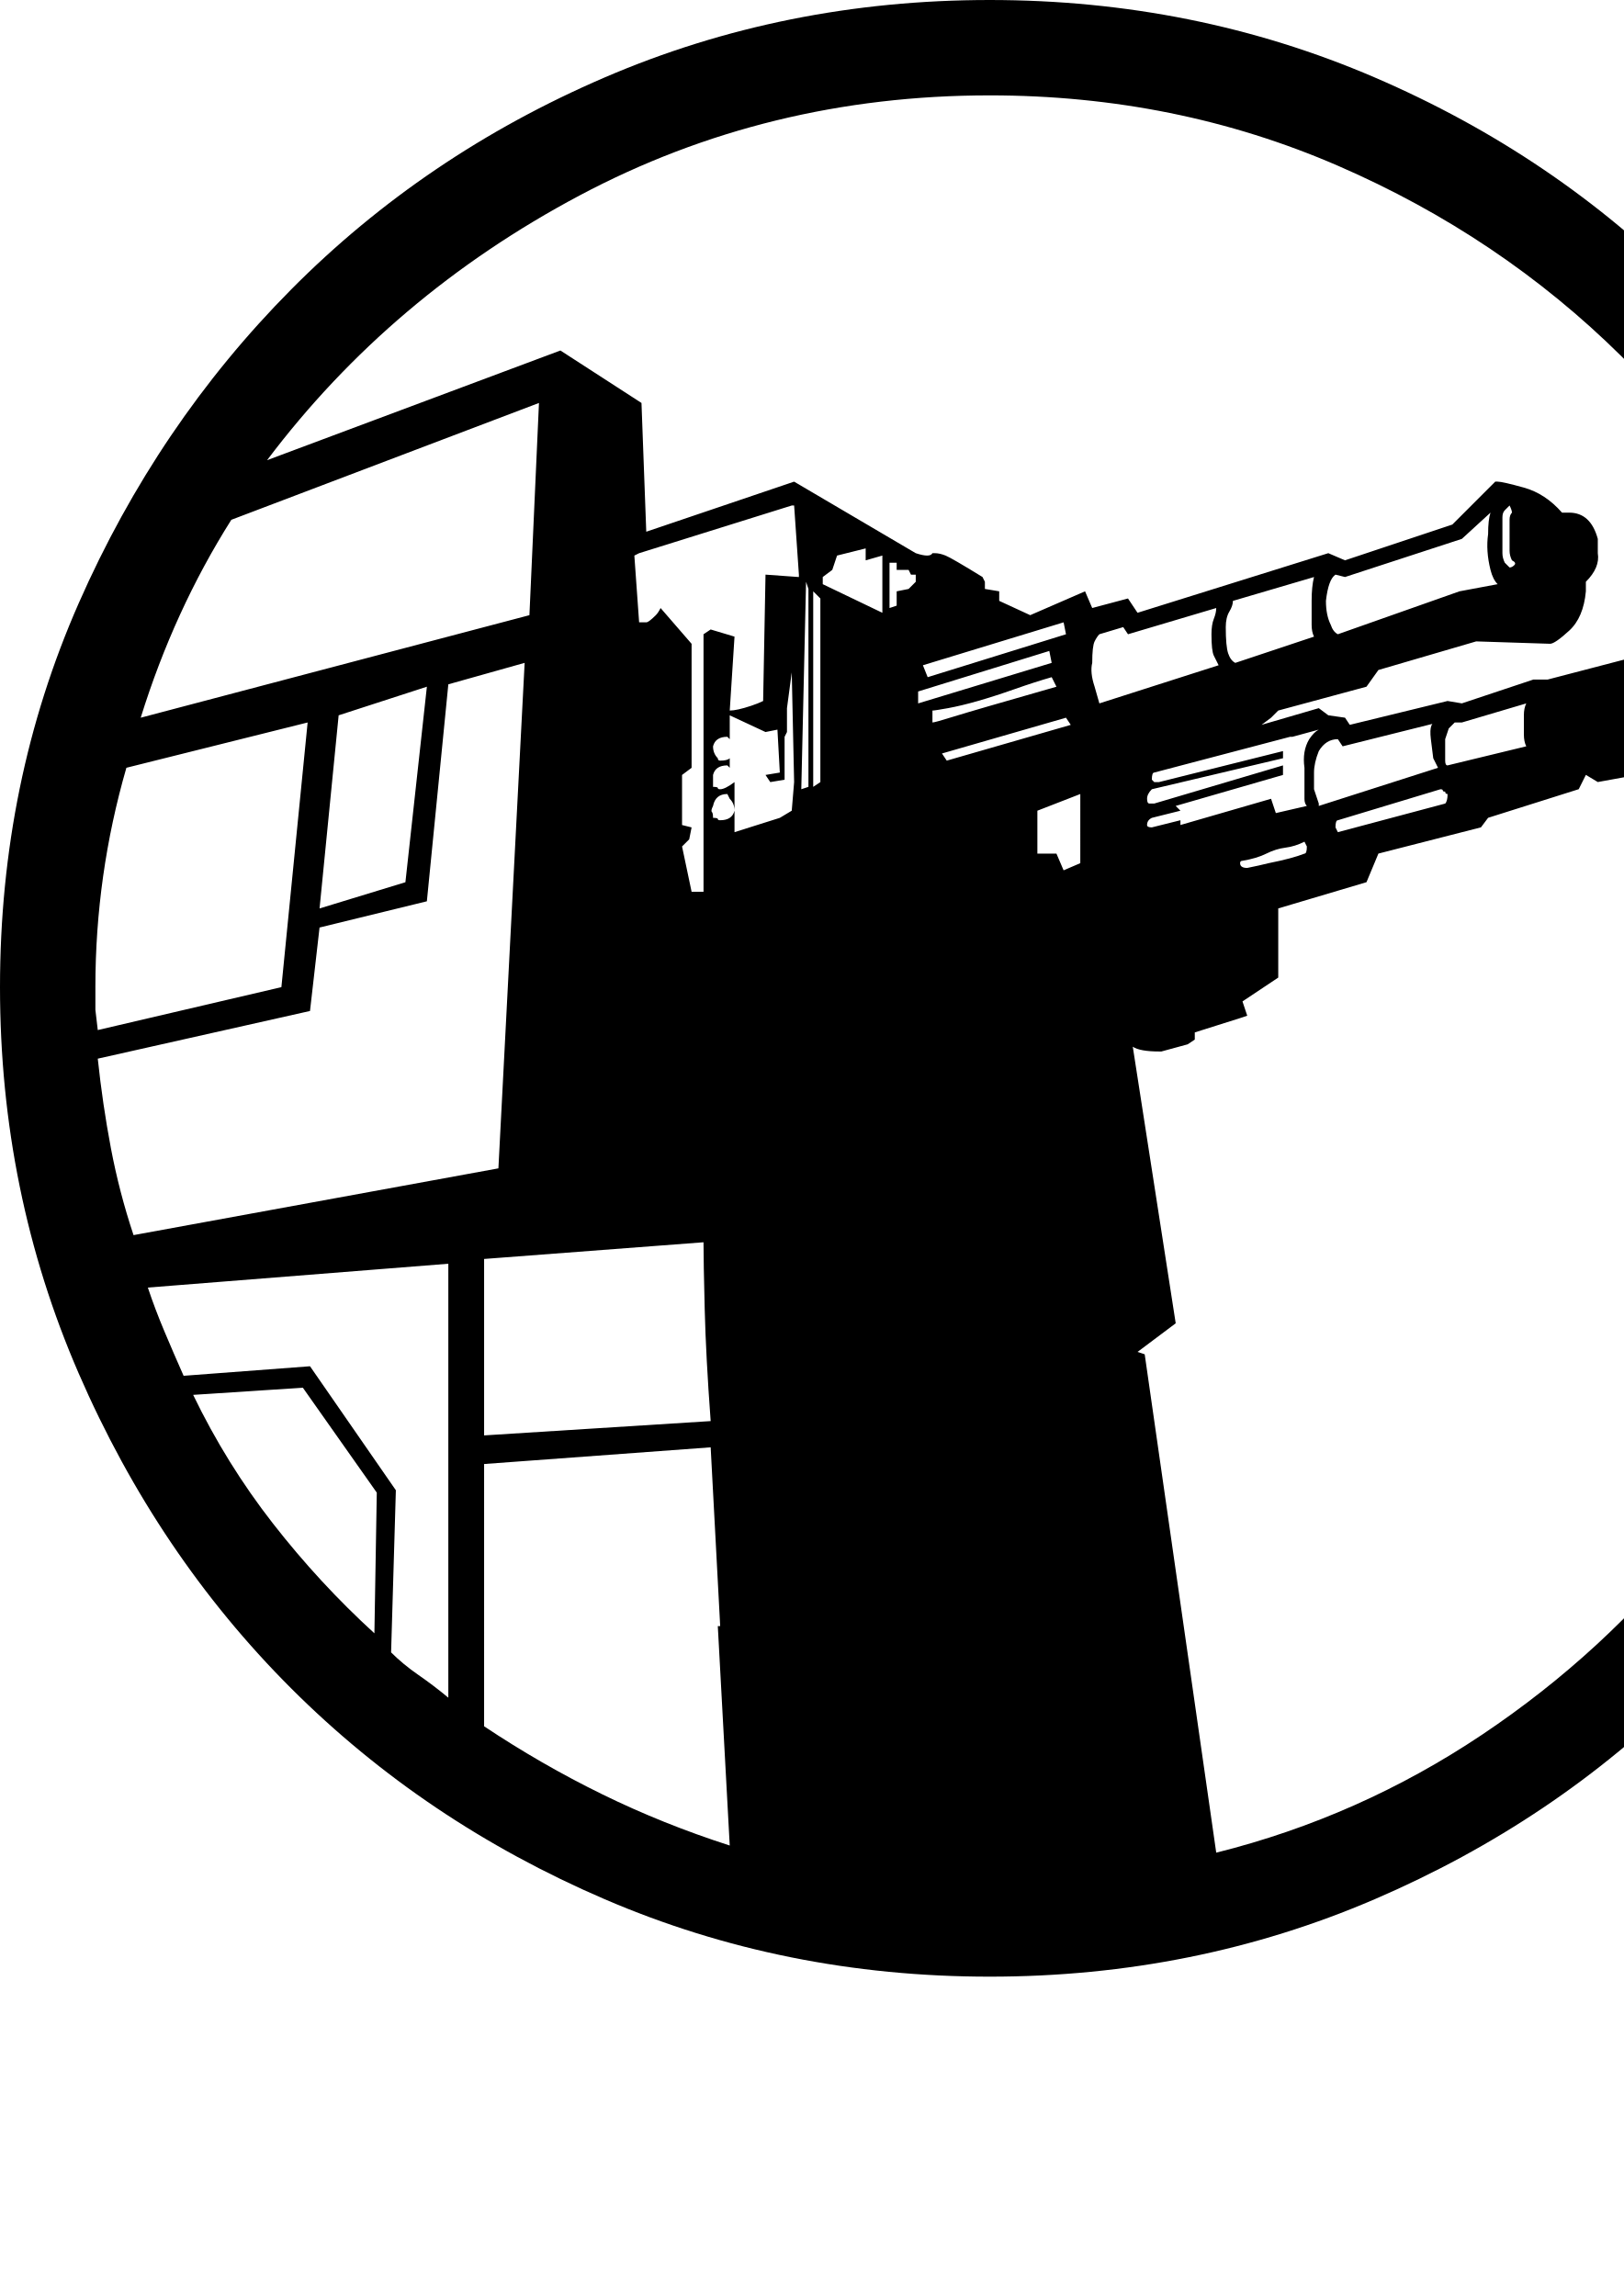
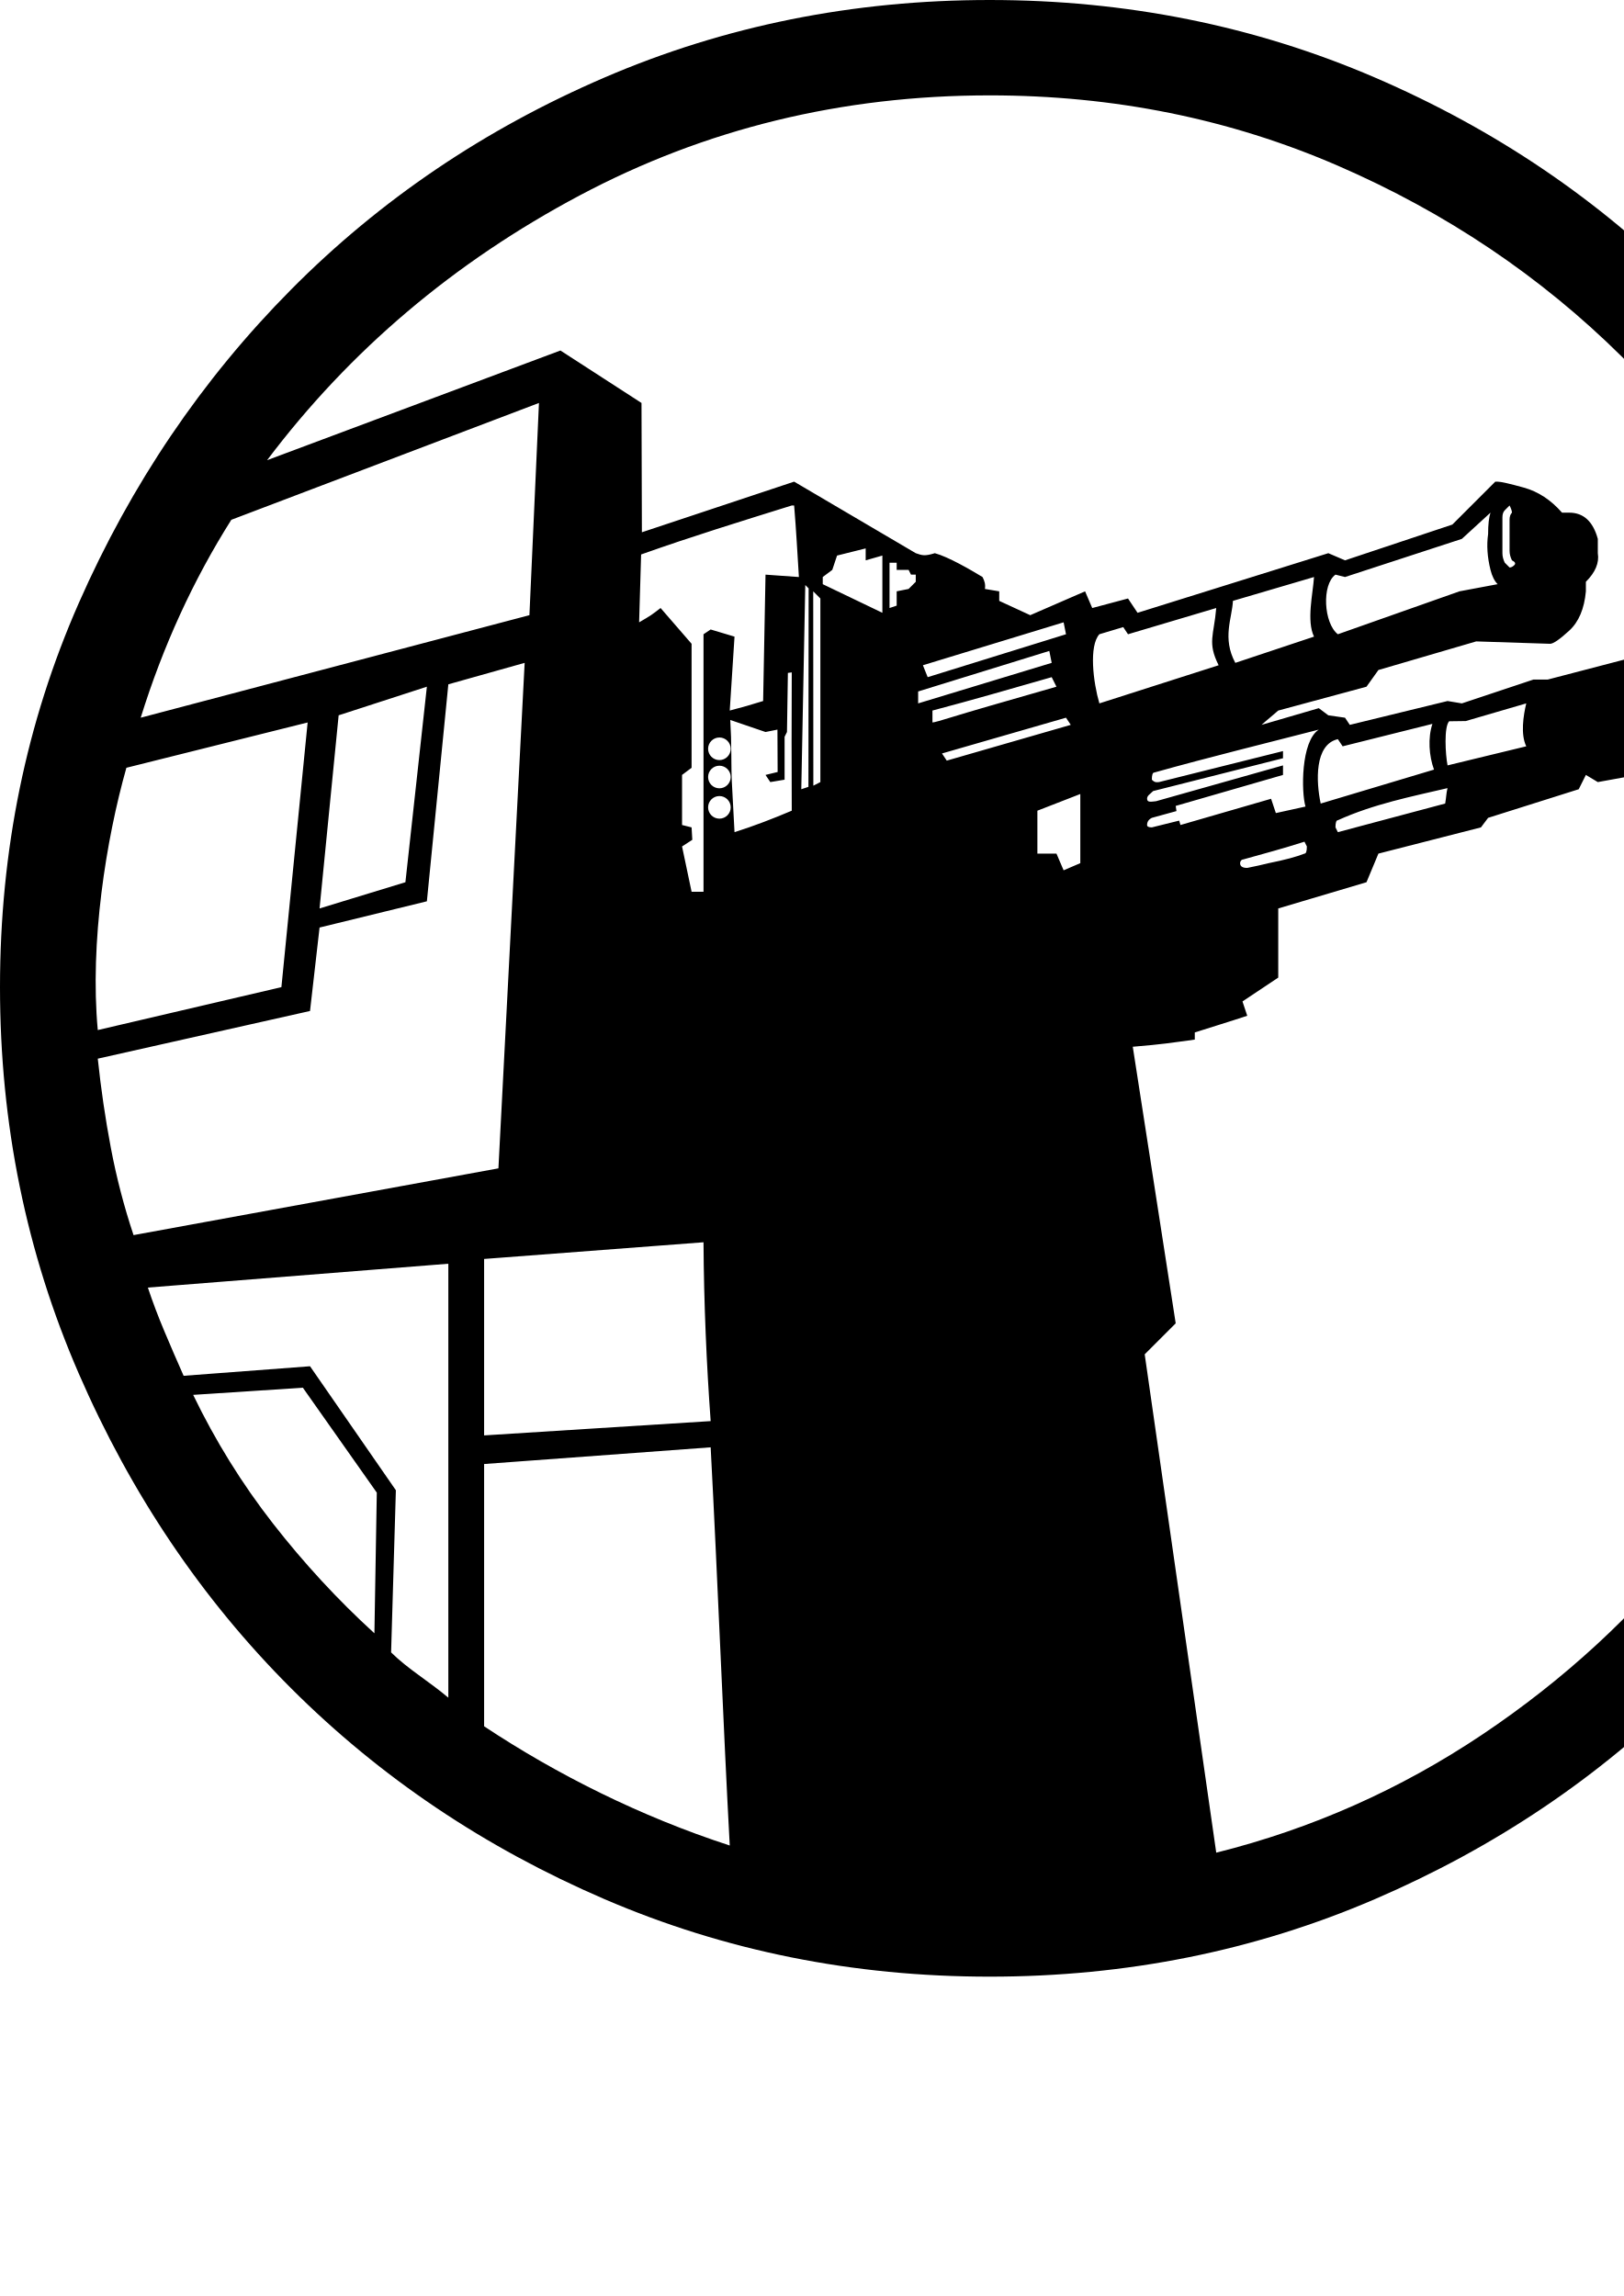
<svg xmlns="http://www.w3.org/2000/svg" width="210mm" height="297mm" viewBox="0 0 210 297" version="1.1" id="svg10344">
  <defs id="defs10338" />
  <g id="layer1">
-     <path d="m 128,0 q 26.525,0 49.812,10.024 23.287,10.024 40.559,27.451 17.272,17.427 27.451,40.559 Q 256,101.166 256,127.692 q 0,26.525 -10.178,49.966 -10.178,23.441 -27.451,40.713 -17.272,17.272 -40.559,27.296 -23.287,10.024 -49.812,10.024 -26.525,0 -49.812,-10.024 Q 54.901,235.643 37.629,218.371 20.357,201.099 10.178,177.658 0,154.217 0,127.692 0,101.166 10.178,78.034 20.357,54.901 37.629,37.475 54.901,20.048 78.188,10.024 101.475,0 128,0 Z M 29.918,67.239 q -7.402,11.72 -11.72,25.6 l 50.275,-13.263 1.234,-27.451 z M 104.559,101.783 V 76.183 l -0.308,-0.925 -0.617,26.834 z m 1.542,-0.617 V 77.417 l -0.925,-0.925 v 25.292 z m 5.86,-28.684 v -1.542 l -3.701,0.925 -0.617,1.851 -1.234,0.925 v 0.925 l 7.711,3.701 v -7.402 z m 3.084,6.169 0.925,-0.308 v -1.851 l 1.542,-0.308 0.925,-0.925 v -0.925 h -0.617 l -0.308,-0.617 h -1.542 v -0.925 h -0.308 -0.617 z m 41.947,6.169 q -0.308,-0.617 -0.308,-2.776 0,-1.234 0.308,-2.005 0.308,-0.771 0.308,-1.388 l -11.412,3.393 -0.617,-0.925 -3.084,0.925 q -0.308,0.308 -0.617,0.925 -0.308,0.617 -0.308,2.776 -0.308,1.234 0.308,3.084 l 0.617,2.159 15.422,-4.935 z m 12.954,-2.467 q -0.308,-0.617 -0.308,-1.542 v -3.084 q 0,-1.851 0.308,-3.084 l -10.487,3.084 q 0,0.617 -0.463,1.388 -0.463,0.771 -0.463,2.005 0,2.467 0.308,3.393 0.308,0.925 0.925,1.234 z m -20.665,17.581 q -0.308,0 -0.308,0.925 l 0.308,0.308 h 0.617 l 16.039,-4.01 v 0.308 0.617 l -16.964,4.01 q -0.617,0.617 -0.617,1.234 0,0.617 0.308,0.617 h 0.308 0.308 l 16.655,-4.935 v 1.234 l -13.88,4.01 0.617,0.617 -3.701,0.925 q -0.617,0.308 -0.617,0.925 0,0.308 0.617,0.308 l 3.701,-0.925 v 0.617 l 11.72,-3.393 0.617,1.851 4.01,-0.925 q -0.308,-0.308 -0.308,-0.925 v -4.01 q -0.308,-2.159 0.617,-3.701 0.617,-0.925 1.234,-1.234 l -3.393,0.925 h -0.308 z m 36.704,-0.617 -0.617,-1.234 q 0,0 -0.308,-2.467 -0.308,-2.467 0.925,-2.159 l -12.337,3.084 -0.617,-0.925 q -1.542,0 -2.467,1.542 -0.617,1.542 -0.617,2.776 v 2.159 l 0.617,1.851 v 0.308 z m 11.412,-2.776 q -0.308,-0.617 -0.308,-1.542 v -2.467 q 0,-0.925 0.308,-1.542 l -8.328,2.467 h -0.925 l -0.771,0.771 q 0,0 -0.463,1.388 v 2.776 q 0,0.617 0.308,0.617 z m -10.178,6.169 q -0.308,0 -0.308,-0.308 -0.308,0 -0.308,-0.154 0,-0.154 -0.308,-0.154 l -13.263,4.01 q -0.308,0 -0.308,0.925 l 0.308,0.617 13.88,-3.701 q 0.308,-0.308 0.308,-1.234 z m -18.506,7.711 q 0.308,0 0.308,-0.925 l -0.308,-0.617 q -1.234,0.617 -2.467,0.771 -1.234,0.154 -2.467,0.771 -1.234,0.617 -3.084,0.925 -0.308,0 -0.308,0.308 0,0.617 0.925,0.617 1.542,-0.308 2.776,-0.617 3.084,-0.617 4.627,-1.234 z m -28.993,-7.711 -5.552,2.159 v 5.552 h 2.467 l 0.925,2.159 2.159,-0.925 z m -1.234,-8.945 -0.617,-0.925 -16.039,4.627 0.617,0.925 z m -17.889,-0.925 v 0.617 q 0.308,0 2.776,-0.771 2.467,-0.771 13.263,-3.855 l -0.617,-1.234 q -2.159,0.617 -4.781,1.542 -2.622,0.925 -4.781,1.542 -2.159,0.617 -3.855,0.925 -1.696,0.308 -2.005,0.308 z m 17.272,-10.795 -0.308,-1.542 -18.198,5.552 0.617,1.542 z m -19.123,7.402 v 0.617 0.925 l 17.272,-5.243 -0.308,-1.542 z m -24.366,9.87 -0.308,-0.308 q -1.542,0 -1.851,1.234 v 1.542 q 0.617,0 0.617,0.154 0,0.154 0.308,0.154 0.617,0 1.851,-0.925 v 6.477 l 5.86,-1.851 1.542,-0.925 0.308,-3.701 -0.308,-14.188 -0.617,4.627 v 3.084 l -0.308,0.617 v 5.552 l -1.851,0.308 -0.617,-0.925 1.851,-0.308 -0.308,-5.552 -1.542,0.308 -4.627,-2.159 v 2.159 0.925 l -0.308,-0.308 q -1.542,0 -1.851,1.234 0,0.925 0.617,1.542 0,0.308 0.308,0.308 0.925,0 1.234,-0.308 z m -0.308,3.393 q -1.542,0 -1.851,1.542 -0.308,0.617 -0.154,0.771 0.154,0.154 0.154,0.771 0.617,0 0.617,0.154 0,0.154 0.308,0.154 1.542,0 1.851,-1.234 0,-0.925 -0.617,-1.542 z m 9.253,-28.067 v -0.308 l -0.617,-8.945 H 102.4 l -19.74,6.169 -0.617,0.308 0.617,8.636 h 0.925 q 0.308,0 1.234,-0.925 0.308,-0.308 0.617,-0.925 l 4.01,4.627 v 16.039 l -1.234,0.925 v 6.477 l 1.234,0.308 -0.308,1.542 -0.925,0.925 1.234,5.86 h 1.542 V 82.043 l 0.925,-0.617 3.084,0.925 -0.617,9.561 q 0.925,0 2.776,-0.617 0.925,-0.308 1.542,-0.617 l 0.308,-16.347 z M 62.612,162.853 v 22.824 l 29.301,-1.851 q -0.617,-8.328 -0.771,-14.496 -0.154,-6.169 -0.154,-8.636 z M 43.798,92.53 41.33,117.513 52.434,114.12 55.21,88.829 Z M 12.337,127.692 v 2.93 q 0,0 0.308,2.622 l 23.749,-5.552 3.393,-34.236 -23.441,5.86 q -4.01,13.88 -4.01,28.376 z m 0.308,9.253 q 0.617,5.86 1.696,11.566 1.08,5.706 2.93,11.258 l 47.19,-8.636 3.393,-65.388 -9.87,2.776 -2.776,28.067 -13.88,3.393 -1.234,10.795 z m 12.337,43.489 q 4.318,8.945 10.333,16.655 6.014,7.711 13.108,14.188 l 0.308,-18.198 -9.561,-13.571 z m 25.6,33.311 q 1.542,1.542 3.547,2.93 2.005,1.388 3.855,2.93 v -56.135 l -38.863,3.084 q 0.925,2.776 2.159,5.706 1.234,2.93 2.467,5.706 l 16.347,-1.234 11.104,16.039 z m 12.029,9.561 q 7.402,4.935 15.267,8.79 7.865,3.855 16.501,6.631 l -1.542,-28.376 h 0.308 Q 92.839,204.8 92.53,198.786 92.222,192.771 91.913,187.219 l -29.301,2.159 z m 94.689,16.347 q 18.506,-4.627 34.39,-15.267 15.884,-10.641 27.451,-25.292 11.566,-14.651 18.043,-32.848 6.477,-18.198 6.477,-38.554 0,-23.749 -9.099,-44.877 -9.099,-21.128 -24.829,-36.704 -15.73,-15.576 -36.704,-24.675 -20.973,-9.099 -45.031,-9.099 -28.684,0 -53.051,12.954 -24.366,12.954 -40.405,34.236 l 37.937,-14.188 10.487,6.786 0.617,16.655 19.123,-6.477 15.73,9.253 q 1.851,0.617 2.159,0 h 0.308 q 0.617,0 1.388,0.308 0.771,0.308 4.781,2.776 l 0.308,0.617 v 0.925 l 1.851,0.308 v 1.234 l 4.01,1.851 7.094,-3.084 0.925,2.159 4.627,-1.234 1.234,1.851 24.675,-7.711 2.159,0.925 13.88,-4.627 5.552,-5.552 h 0.308 q 0.617,0 3.393,0.771 2.776,0.771 4.935,3.239 h 0.925 q 2.776,0 3.701,3.393 v 1.851 q 0.308,1.851 -1.542,3.701 v 1.234 q -0.308,3.393 -2.159,5.089 -1.851,1.696 -2.467,1.696 l -9.561,-0.308 -12.646,3.701 -1.542,2.159 -11.412,3.084 -0.925,0.925 -1.234,0.925 7.402,-2.159 1.234,0.925 2.159,0.308 0.617,0.925 12.646,-3.084 1.851,0.308 9.253,-3.084 h 1.851 l 14.188,-3.701 5.86,-4.627 2.467,1.542 q 0.308,0 1.234,0.308 0.925,0.308 1.851,0.925 0.308,0.617 0.617,0.771 0.308,0.154 0.308,0.771 0.925,0.308 1.851,0.771 0.925,0.463 1.234,2.005 0,0.308 0.308,0.617 0.308,0.308 0.308,0.617 0,1.542 -0.617,2.467 -0.617,0.925 -1.234,1.542 v 2.467 q -0.617,0.925 -1.542,2.005 -0.925,1.08 -1.234,1.696 h -0.925 -9.253 l -1.851,0.308 -0.308,1.542 -6.786,1.234 -1.542,-0.925 -0.308,0.617 -0.617,1.234 -11.72,3.701 -0.925,1.234 -13.263,3.393 -1.542,3.701 -11.412,3.393 v 8.945 l -4.627,3.084 0.617,1.851 -0.925,0.308 -5.86,1.851 v 0.925 l -0.925,0.617 -3.393,0.925 h -0.308 q -2.467,0 -3.393,-0.617 l 5.552,35.778 -4.935,3.701 0.925,0.308 z M 193.696,75.566 q -0.617,-0.617 -0.925,-1.851 -0.617,-2.467 -0.308,-4.627 0,-1.851 0.308,-2.776 l -3.701,3.393 -15.113,4.935 -1.234,-0.308 q -0.925,0.617 -1.234,3.393 0,1.851 0.617,3.084 0.308,0.925 0.925,1.234 l 15.73,-5.552 z m 1.851,-3.084 q -0.308,-0.617 -0.308,-1.234 v -2.159 -1.851 q 0,-0.617 0.308,-0.925 0,-0.308 -0.308,-0.925 l -0.617,0.617 q -0.308,0.308 -0.308,0.925 v 2.159 2.467 q 0,0.617 0.308,1.234 l 0.617,0.617 q 0.308,0 0.617,-0.308 0.308,-0.308 -0.308,-0.617 z" id="path52" style="display:inline;stroke-width:0.308" />
+     <path id="path52" style="display:inline;stroke-width:1.166" d="M 483.779,0 C 416.944,0 354.189,12.629 295.514,37.887 236.838,63.144 185.739,97.727 142.219,141.637 98.698,185.546 64.115,236.643 38.469,294.93 12.823,353.216 0,415.778 0,482.613 c 0,66.835 12.823,129.786 38.469,188.85 25.646,59.064 60.229,110.356 103.75,153.877 43.521,43.521 94.62,77.91 153.295,103.168 58.675,25.258 121.43,37.885 188.266,37.885 66.835,0 129.59,-12.627 188.266,-37.885 58.675,-25.258 109.774,-59.647 153.295,-103.168 43.521,-43.521 78.104,-94.813 103.75,-153.877 25.646,-59.064 38.469,-122.014 38.469,-188.85 0,-66.835 -12.823,-129.397 -38.469,-187.684 C 903.444,236.643 868.861,185.546 825.34,141.637 781.819,97.727 730.72,63.144 672.045,37.887 613.37,12.629 550.615,0 483.779,0 Z m 0,46.629 c 60.618,0 117.351,11.463 170.197,34.389 52.847,22.926 99.088,54.013 138.723,93.26 39.635,39.246 70.916,85.487 93.842,138.723 22.926,53.235 34.389,109.772 34.389,169.613 0,51.292 -8.16,99.865 -24.48,145.717 -16.32,45.852 -39.052,87.235 -68.195,124.15 -29.143,36.915 -63.726,68.78 -103.75,95.592 -40.023,26.812 -83.351,46.046 -129.98,57.703 l -34.971,-243.639 15.154,-15.154 -20.984,-135.225 c 14.916,-1.238 17.967,-1.835 30.311,-3.498 v -3.496 c 8.543,-2.738 17.134,-5.327 25.646,-8.16 l -2.332,-6.996 17.486,-11.656 v -33.807 l 43.131,-12.822 5.83,-13.99 50.125,-12.822 3.498,-4.662 44.297,-13.99 2.332,-4.662 1.166,-2.332 5.828,3.498 25.646,-4.664 1.166,-5.828 6.994,-1.166 h 34.973 3.496 c 0.777,-1.554 2.333,-3.692 4.664,-6.412 2.331,-2.72 4.274,-5.245 5.828,-7.576 v -9.326 c 4.377,-4.227 7.861,-9.659 6.994,-15.154 -1.071,-6.79 -5.281,-12.224 -13.988,-15.154 -2.369,-6.159 -8.948,-9.71 -15.154,-10.492 l -9.326,-5.828 -22.148,17.486 -53.625,13.988 h -6.994 l -34.971,11.656 -6.996,-1.164 -47.795,11.656 -2.33,-3.496 -8.16,-1.166 -4.664,-3.498 -27.977,8.16 c 2.584,-2.355 5.248,-4.395 8.16,-6.994 l 43.131,-11.658 5.83,-8.16 47.795,-13.988 36.137,1.166 c 1.554,0 4.663,-2.138 9.326,-6.412 4.663,-4.274 7.383,-10.686 8.16,-19.234 v -4.662 c 4.663,-4.663 6.605,-9.325 5.828,-13.988 v -6.996 c -2.331,-8.549 -6.994,-12.822 -13.988,-12.822 h -3.496 c -5.44,-6.217 -11.658,-10.297 -18.652,-12.24 -6.994,-1.943 -11.27,-2.914 -12.824,-2.914 h -1.164 l -20.984,20.982 -52.457,17.486 -8.16,-3.496 -93.26,29.143 -4.662,-6.994 -17.486,4.662 -3.498,-8.16 -26.811,11.658 -15.154,-6.994 v -4.664 l -6.996,-1.166 c 0.332,-2.338 -0.163,-3.822 -1.164,-5.828 -6.193,-3.745 -16.724,-9.869 -23.316,-11.656 -5.087,1.58 -6.256,1.046 -9.324,0 L 388.189,235.479 313.771,260.227 313.582,197.01 273.947,171.363 130.562,224.986 C 170.975,171.363 221.878,128.23 283.273,95.59 344.669,62.949 411.504,46.629 483.779,46.629 Z m -220.324,150.381 -4.662,103.75 -190.016,50.127 C 79.658,315.915 94.424,283.663 113.076,254.131 Z m 123.568,50.125 h 1.166 c 1.001,11.85 1.574,23.117 2.332,34.973 l -16.32,-1.166 -1.166,61.785 c -6.491,2.015 -9.68,2.923 -16.32,4.662 l 2.332,-36.139 -11.658,-3.496 -3.498,2.332 v 125.898 h -5.828 l -4.662,-22.148 5.011,-3.246 -0.349,-6.081 -4.662,-1.166 v -24.48 l 4.662,-3.496 v -60.619 l -15.154,-17.486 c -4.43,3.424 -4.62,3.585 -10.492,6.994 l 0.973,-33.176 c 25.284,-8.979 47.979,-15.927 73.634,-23.945 z m 350.887,0 c 0.777,1.554 1.166,2.721 1.166,3.498 -0.777,0.777 -1.166,1.944 -1.166,3.498 v 6.994 8.16 c 0,1.554 0.389,3.108 1.166,4.662 1.554,0.777 1.941,1.555 1.164,2.332 -0.777,0.777 -1.553,1.166 -2.33,1.166 l -2.332,-2.332 c -0.777,-1.554 -1.166,-3.108 -1.166,-4.662 v -9.326 -8.16 c 0,-1.554 0.389,-2.721 1.166,-3.498 z m -9.326,3.498 c -0.777,2.331 -1.166,5.829 -1.166,10.492 -0.777,5.44 -0.388,11.269 1.166,17.486 0.777,3.109 1.942,5.44 3.496,6.994 l -18.65,3.496 -59.453,20.984 c -6.911,-5.331 -7.988,-24.23 -1.166,-29.145 l 4.664,1.166 57.121,-18.652 z m -305.422,17.486 v 5.828 l 8.16,-2.332 v 27.979 l -29.145,-13.988 v -3.498 l 4.664,-3.496 2.33,-6.996 z m 11.656,6.994 h 3.498 v 3.498 h 5.828 l 1.166,2.33 h 2.332 v 3.498 l -3.498,3.496 -5.828,1.166 v 6.994 l -3.498,1.166 z m 207.5,6.994 c -0.523,8.136 -3.752,21.419 0,29.143 l -38.469,12.824 c -6.544,-12.144 -1.549,-21.855 -1.166,-30.309 z m -248.68,3.91 1.64,1.634 -0.095,97.04 -3.496,1.166 z m 3.877,3.084 3.496,3.498 v 89.762 l -3.433,1.762 z m 197.008,8.16 c -1.121,13.469 -4.441,16.755 1.166,27.979 l -58.287,18.65 c -3.059,-10.437 -5.171,-28.102 0,-33.805 l 11.658,-3.498 2.332,3.498 z m -74.605,6.994 1.164,5.83 -67.611,20.982 -2.332,-5.828 z m -6.994,13.99 1.164,5.828 -65.281,19.816 v -3.496 -2.332 z M 256.461,324.074 243.639,571.209 65.281,603.85 C 60.618,589.861 56.927,575.678 54.207,561.301 51.487,546.923 49.349,532.352 47.795,517.586 l 103.75,-23.314 4.664,-40.801 52.457,-12.824 10.492,-106.08 z m 130.562,4.662 c -0.07,23.034 -0.143,44.653 0,67.613 -9.303,3.946 -18.491,7.497 -27.977,10.492 l -1.326,-24.924 c -0.31,-7.935 -0.084,-8.641 -0.375,-21.639 l -0.378,-8.286 17.234,5.887 5.828,-1.166 0.095,20.715 -5.923,1.434 2.33,3.498 6.996,-1.166 v -20.984 l 1.164,-2.33 0.446,-28.89 z m 127.064,2.332 2.332,4.662 c -27.2,7.772 -43.91,12.629 -50.127,14.572 -6.217,1.943 -9.713,2.914 -10.49,2.914 v -2.33 -3.498 c 19.676,-5.189 39.285,-10.862 58.285,-16.32 z m -305.422,4.662 -10.492,95.592 -41.965,12.822 9.326,-94.424 z m 537.404,8.16 c -1.432,5.983 -2.845,15.128 0,20.984 l -38.471,9.326 c -1.071,-5.41 -1.803,-18.832 0.775,-21.565 l 8.115,-0.114 z m -224.988,6.996 2.332,3.496 -60.617,17.486 -2.332,-3.498 z M 150.379,353.217 137.557,482.613 47.795,503.598 C 43.833,460.754 51.869,410.381 61.783,375.367 Z m 549.818,0.686 c -2.287,6.837 -1.671,15.716 0.776,22.358 l -55.385,16.597 c -2.288,-10.592 -3.12,-28.885 8.389,-31.48 l 2.332,3.498 z m -55.547,2.812 c -8.811,5.73 -8.578,30.634 -6.498,37.615 l -14.485,3.186 -2.332,-6.994 -44.297,12.822 -0.631,-2.143 -13.359,3.309 c -1.554,0 -2.33,-0.389 -2.33,-1.166 0,-1.554 0.776,-2.719 2.33,-3.496 l 12.033,-3.309 -0.375,-2.521 52.457,-15.154 v -4.662 l -62.065,17.514 c -2.215,0.187 -4.361,0.798 -4.38,-1.194 0,-1.554 1.401,-2.217 2.955,-3.771 l 63.49,-16.047 v -2.332 -1.164 l -60.617,15.154 c -1.767,0.207 -2.328,0.004 -3.498,-1.166 0,-2.331 0.389,-3.498 1.166,-3.498 26.274,-7.384 54.923,-14.388 80.436,-20.982 z m -292.99,3.846 c 3.051,4.6e-4 5.524,2.474 5.523,5.525 -4.6e-4,3.05 -2.473,5.523 -5.523,5.523 -3.051,6.2e-4 -5.525,-2.472 -5.525,-5.523 -6.2e-4,-3.052 2.474,-5.526 5.525,-5.525 z m 0,13.795 c 3.051,4.6e-4 5.524,2.474 5.523,5.525 -4.6e-4,3.05 -2.473,5.523 -5.523,5.523 -3.051,6.2e-4 -5.525,-2.472 -5.525,-5.523 -6.2e-4,-3.052 2.474,-5.526 5.525,-5.525 z m 355.912,10.963 c -0.63,2.561 -0.571,4.263 -1.136,7.533 l -52.459,13.99 -1.166,-2.332 c 0,-2.331 0.389,-3.498 1.166,-3.498 17.49,-7.916 36.015,-11.585 53.595,-15.693 z m -179.494,2.871 v 33.807 l -8.16,3.496 -3.498,-8.16 h -9.326 v -20.982 z m -176.418,1.004 c 3.05,4.6e-4 5.523,2.473 5.523,5.523 6.2e-4,3.051 -2.472,5.525 -5.523,5.525 -3.052,6.2e-4 -5.526,-2.474 -5.525,-5.525 4.6e-4,-3.051 2.474,-5.524 5.525,-5.523 z m 285.996,22.311 1.166,2.332 c 0,2.331 -0.389,3.496 -1.166,3.496 -3.886,1.554 -9.715,3.11 -17.486,4.664 -3.109,0.777 -6.604,1.553 -10.49,2.33 -2.331,0 -3.498,-0.776 -3.498,-2.33 0,-0.777 0.578,-1.766 1.355,-1.766 10.729,-2.984 19.863,-5.441 30.119,-8.726 z M 343.891,607.348 c 0.162,29.568 1.494,60.114 3.498,87.43 l -110.744,6.994 V 615.508 Z M 219.158,617.84 v 212.162 c -9.382,-7.955 -19.755,-13.987 -27.979,-22.148 l 2.332,-79.27 -41.967,-60.619 -61.783,4.664 C 86.653,665.634 83.544,658.445 80.436,651.062 77.327,643.68 74.607,636.491 72.275,629.496 Z m -71.109,60.617 36.137,51.293 -1.166,68.777 C 165.145,782.207 148.631,764.333 133.477,744.904 118.322,725.475 105.304,704.493 94.424,681.955 Z m 199.34,29.143 c 3.447,65.131 6.159,136.257 9.326,194.678 C 312.945,888.027 272.134,867.525 236.645,843.992 V 715.76 Z" transform="scale(0.2645833)" />
  </g>
</svg>
